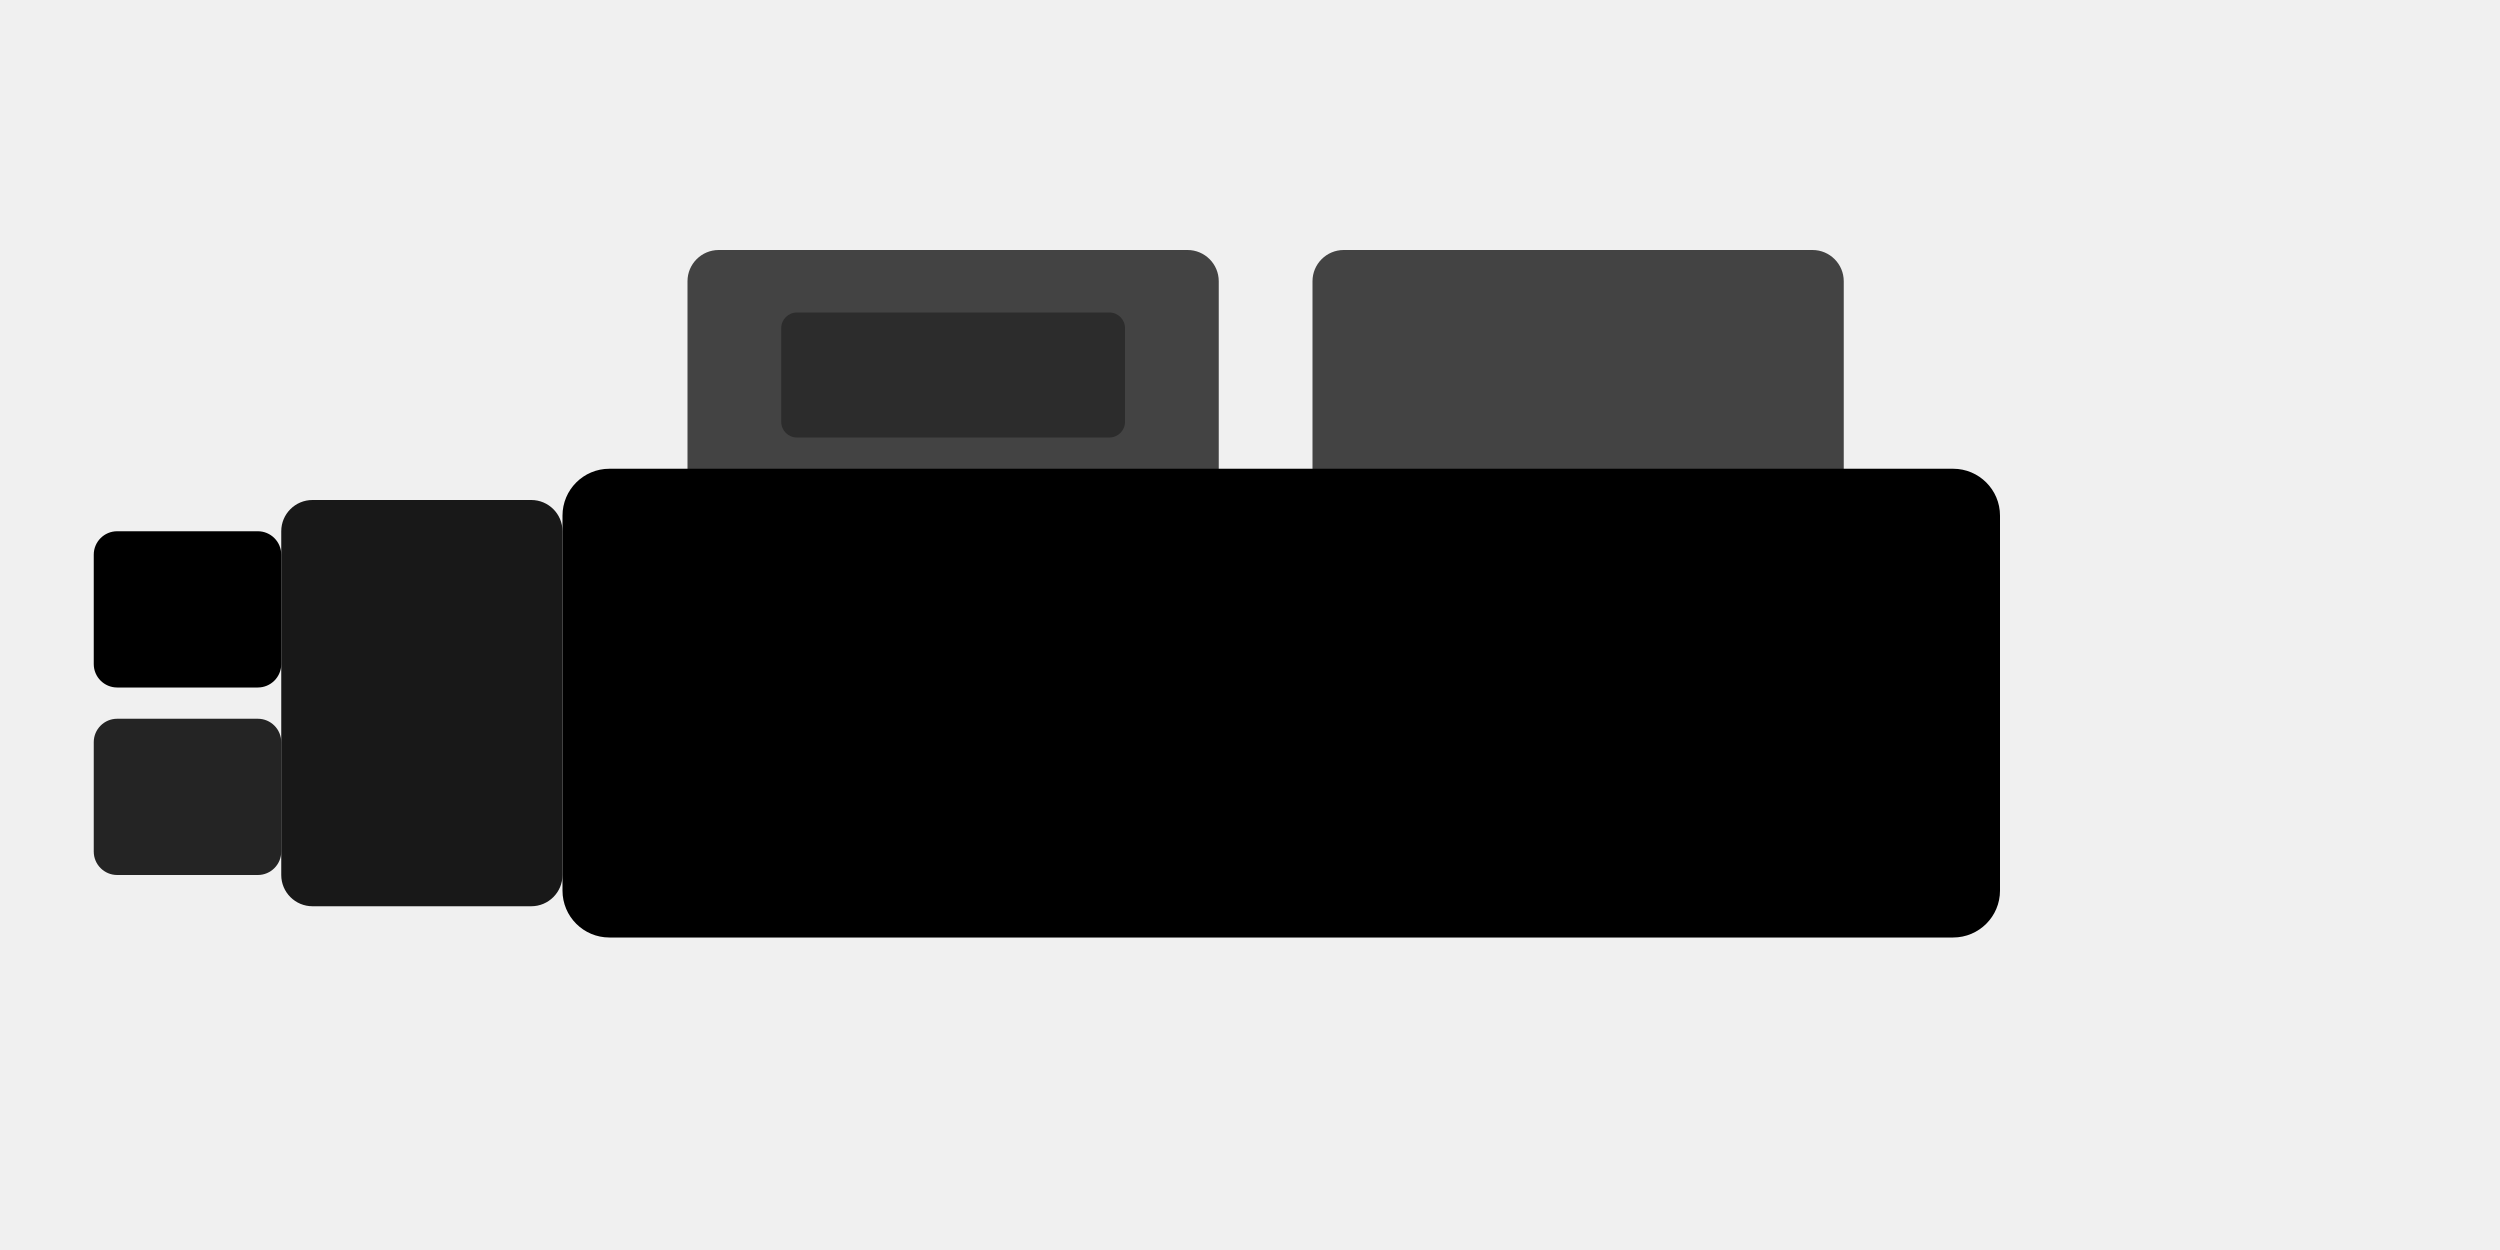
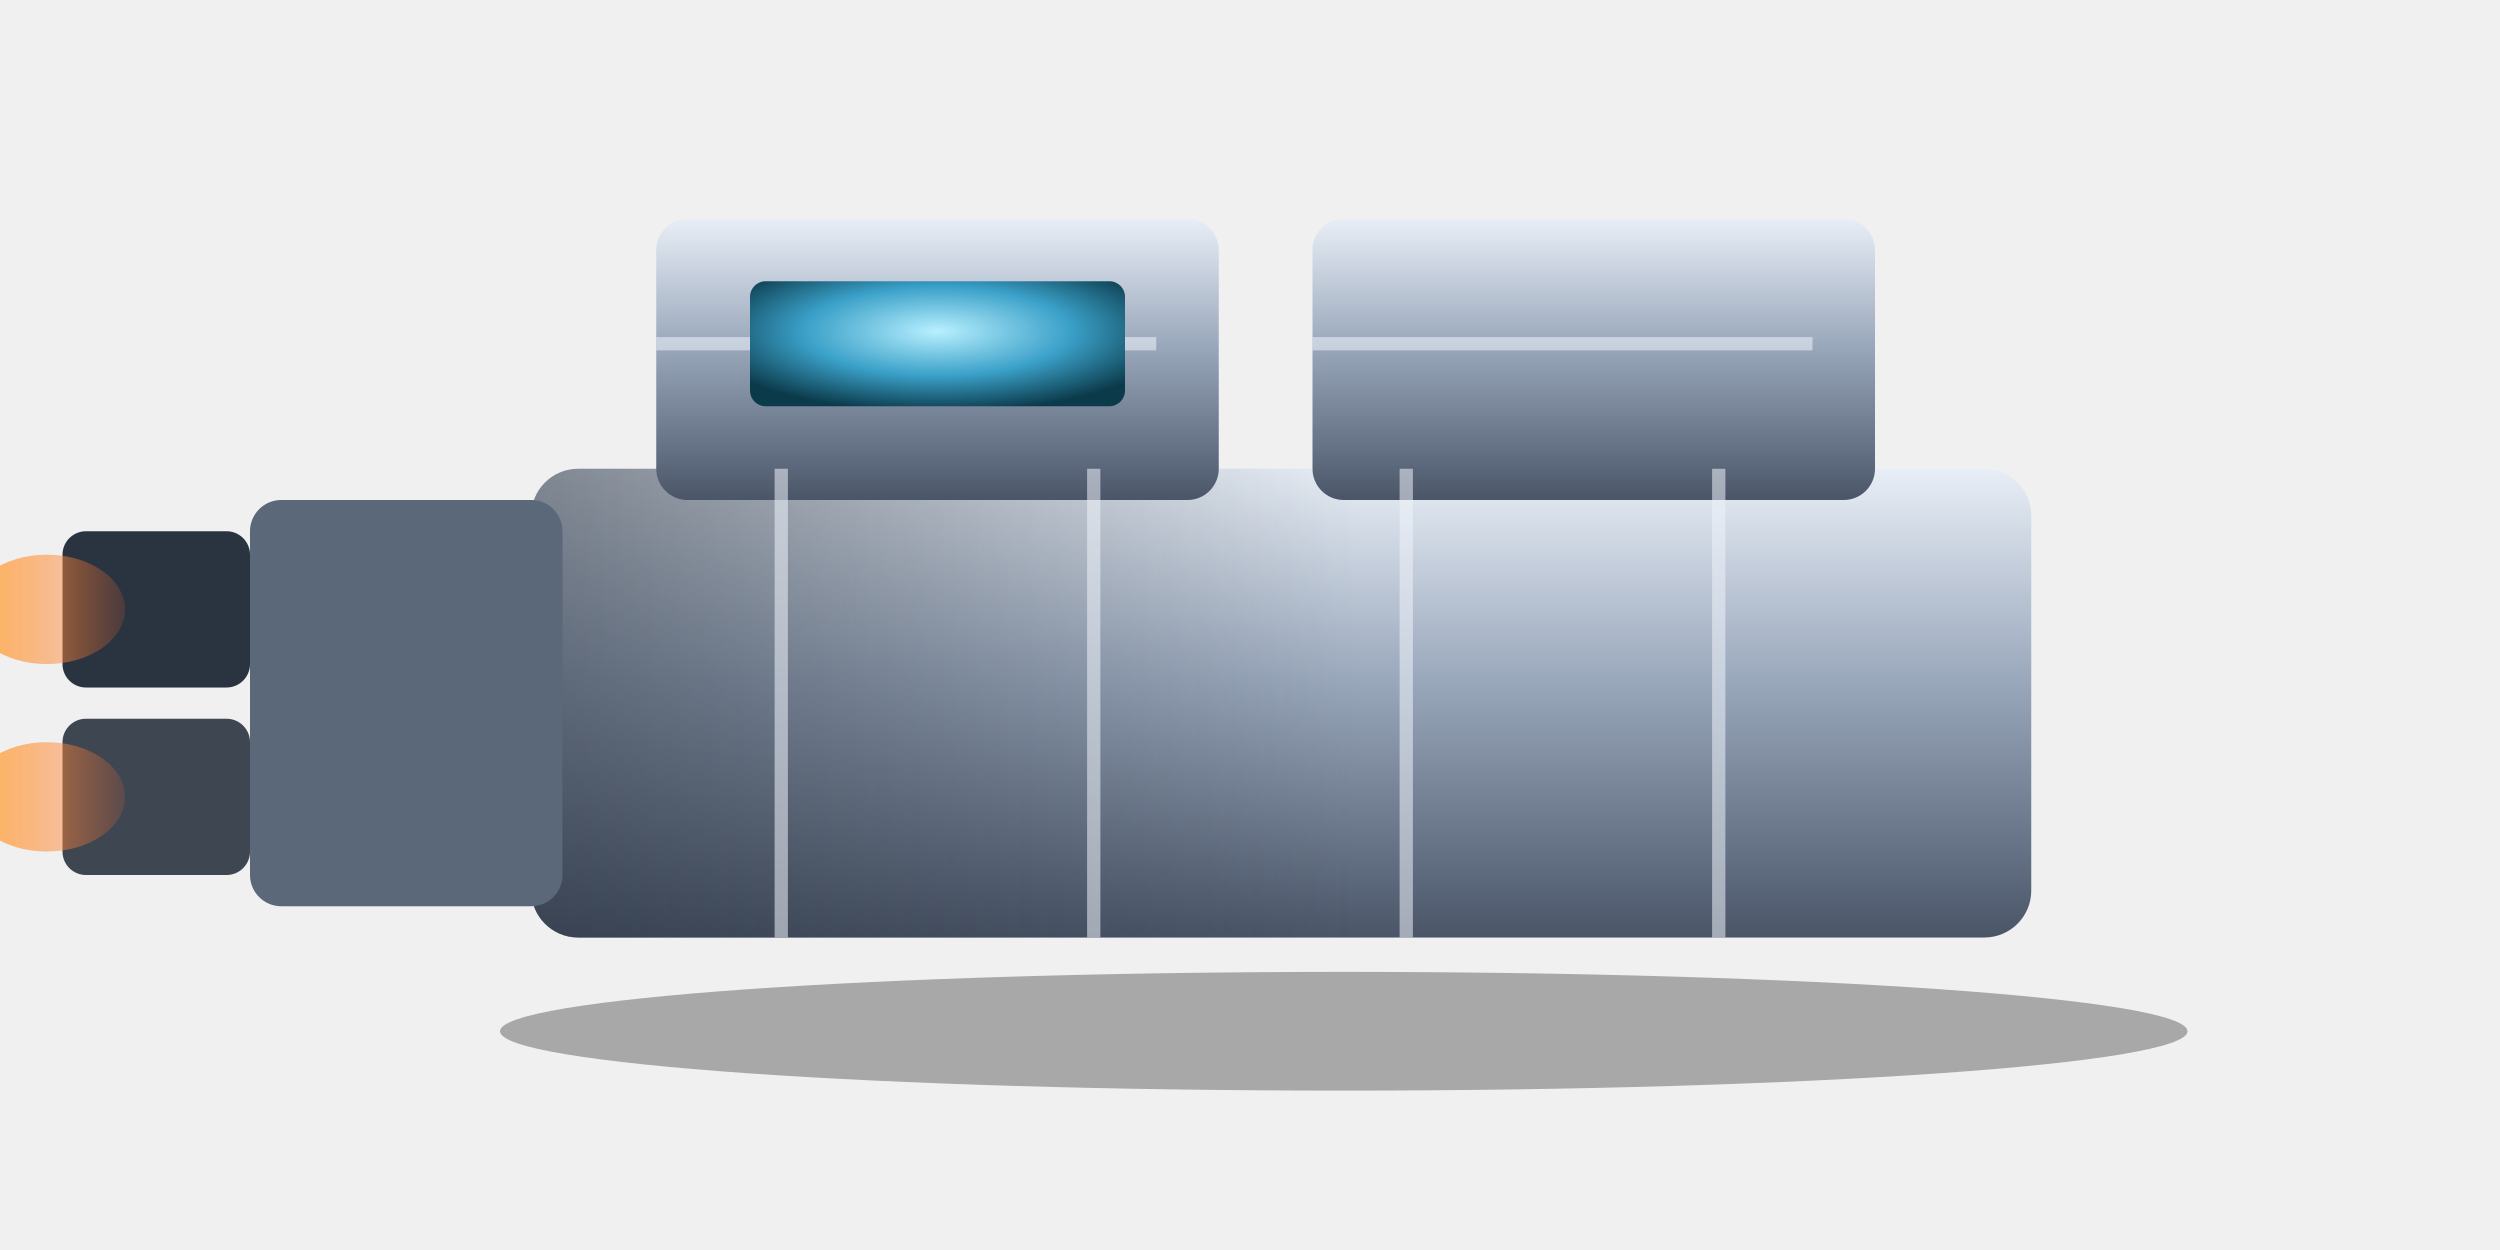
<svg xmlns="http://www.w3.org/2000/svg" class="hull-svg" viewBox="0 0 160 80" fill="none" aria-hidden="true">
+   <defs>
+     <linearGradient id="metal-hold-barge" x1="0" y1="0" x2="0" y2="1">
+       <stop offset="0%" stop-color="#E8EEF6" />
+       <stop offset="45%" stop-color="#9AA8BC" />
+       <stop offset="100%" stop-color="#4A5568" />
+     </linearGradient>
+     <linearGradient id="shade-hold-barge" x1="0" y1="0" x2="1" y2="0">
+       <stop offset="0%" stop-color="#2A3340" stop-opacity=".55" />
+       <stop offset="55%" stop-color="#2A3340" stop-opacity="0" />
+     </linearGradient>
+     <linearGradient id="glow-hold-barge" x1="0" y1="0" x2="1" y2="0">
+       <stop offset="0%" stop-color="#FFB24A" stop-opacity=".95" />
+       <stop offset="100%" stop-color="#FF6A2A" stop-opacity=".15" />
+     </linearGradient>
+     <radialGradient id="canopy-hold-barge" cx="50%" cy="40%" r="65%">
+       <stop offset="0%" stop-color="#B8F0FF" />
+       <stop offset="55%" stop-color="#3AA0C8" />
+       <stop offset="100%" stop-color="#0B3A4A" />
+     </radialGradient>
+   </defs>
+   <ellipse cx="86" cy="66" rx="54" ry="3.8" fill="#000" opacity=".3" />
  <g id="hull">
-     <rect x="36" y="30" width="92" height="30" rx="3" fill="currentColor" />
-     <rect x="44" y="16" width="34" height="16" rx="2" fill="currentColor" opacity=".72" />
-     <rect x="84" y="16" width="34" height="16" rx="2" fill="currentColor" opacity=".72" />
-     <rect x="18" y="32" width="18" height="26" rx="2" fill="currentColor" opacity=".9" />
+     <rect x="34" y="30" width="96" height="30" rx="3" fill="url(#metal-hold-barge)" />
+     <rect x="34" y="30" width="96" height="30" rx="3" fill="url(#shade-hold-barge)" />
+     <rect x="42" y="14" width="36" height="18" rx="2" fill="url(#metal-hold-barge)" />
+     <rect x="84" y="14" width="36" height="18" rx="2" fill="url(#metal-hold-barge)" />
+     <rect x="16" y="32" width="20" height="26" rx="2" fill="#5A687A" />
+     <path stroke="#EEF3FA" stroke-width=".85" opacity=".55" d="M50 30 L50 60 M70 30 L70 60 M90 30 L90 60 M110 30 L110 60 M42 22 L74 22 M84 22 L116 22" />
  </g>
  <g id="canopy">
-     <rect x="50" y="20" width="22" height="8" rx="1" fill="currentColor" opacity=".35" />
+     <rect x="48" y="18" width="24" height="8" rx="1" fill="url(#canopy-hold-barge)" />
  </g>
  <g id="thruster">
-     <rect x="6" y="34" width="12" height="10" rx="1.5" fill="currentColor" />
-     <rect x="6" y="46" width="12" height="10" rx="1.5" fill="currentColor" opacity=".85" />
+     <rect x="4" y="34" width="12" height="10" rx="1.5" fill="#2A3340" />
+     <rect x="4" y="46" width="12" height="10" rx="1.5" fill="#2A3340" opacity=".9" />
+     <ellipse cx="3" cy="39" rx="5" ry="3.5" fill="url(#glow-hold-barge)" />
+     <ellipse cx="3" cy="51" rx="5" ry="3.5" fill="url(#glow-hold-barge)" />
  </g>
  <g id="hit-flash" opacity="0">
-     <rect width="160" height="80" fill="currentColor" />
+     <rect width="160" height="80" fill="#fff" />
  </g>
</svg>
